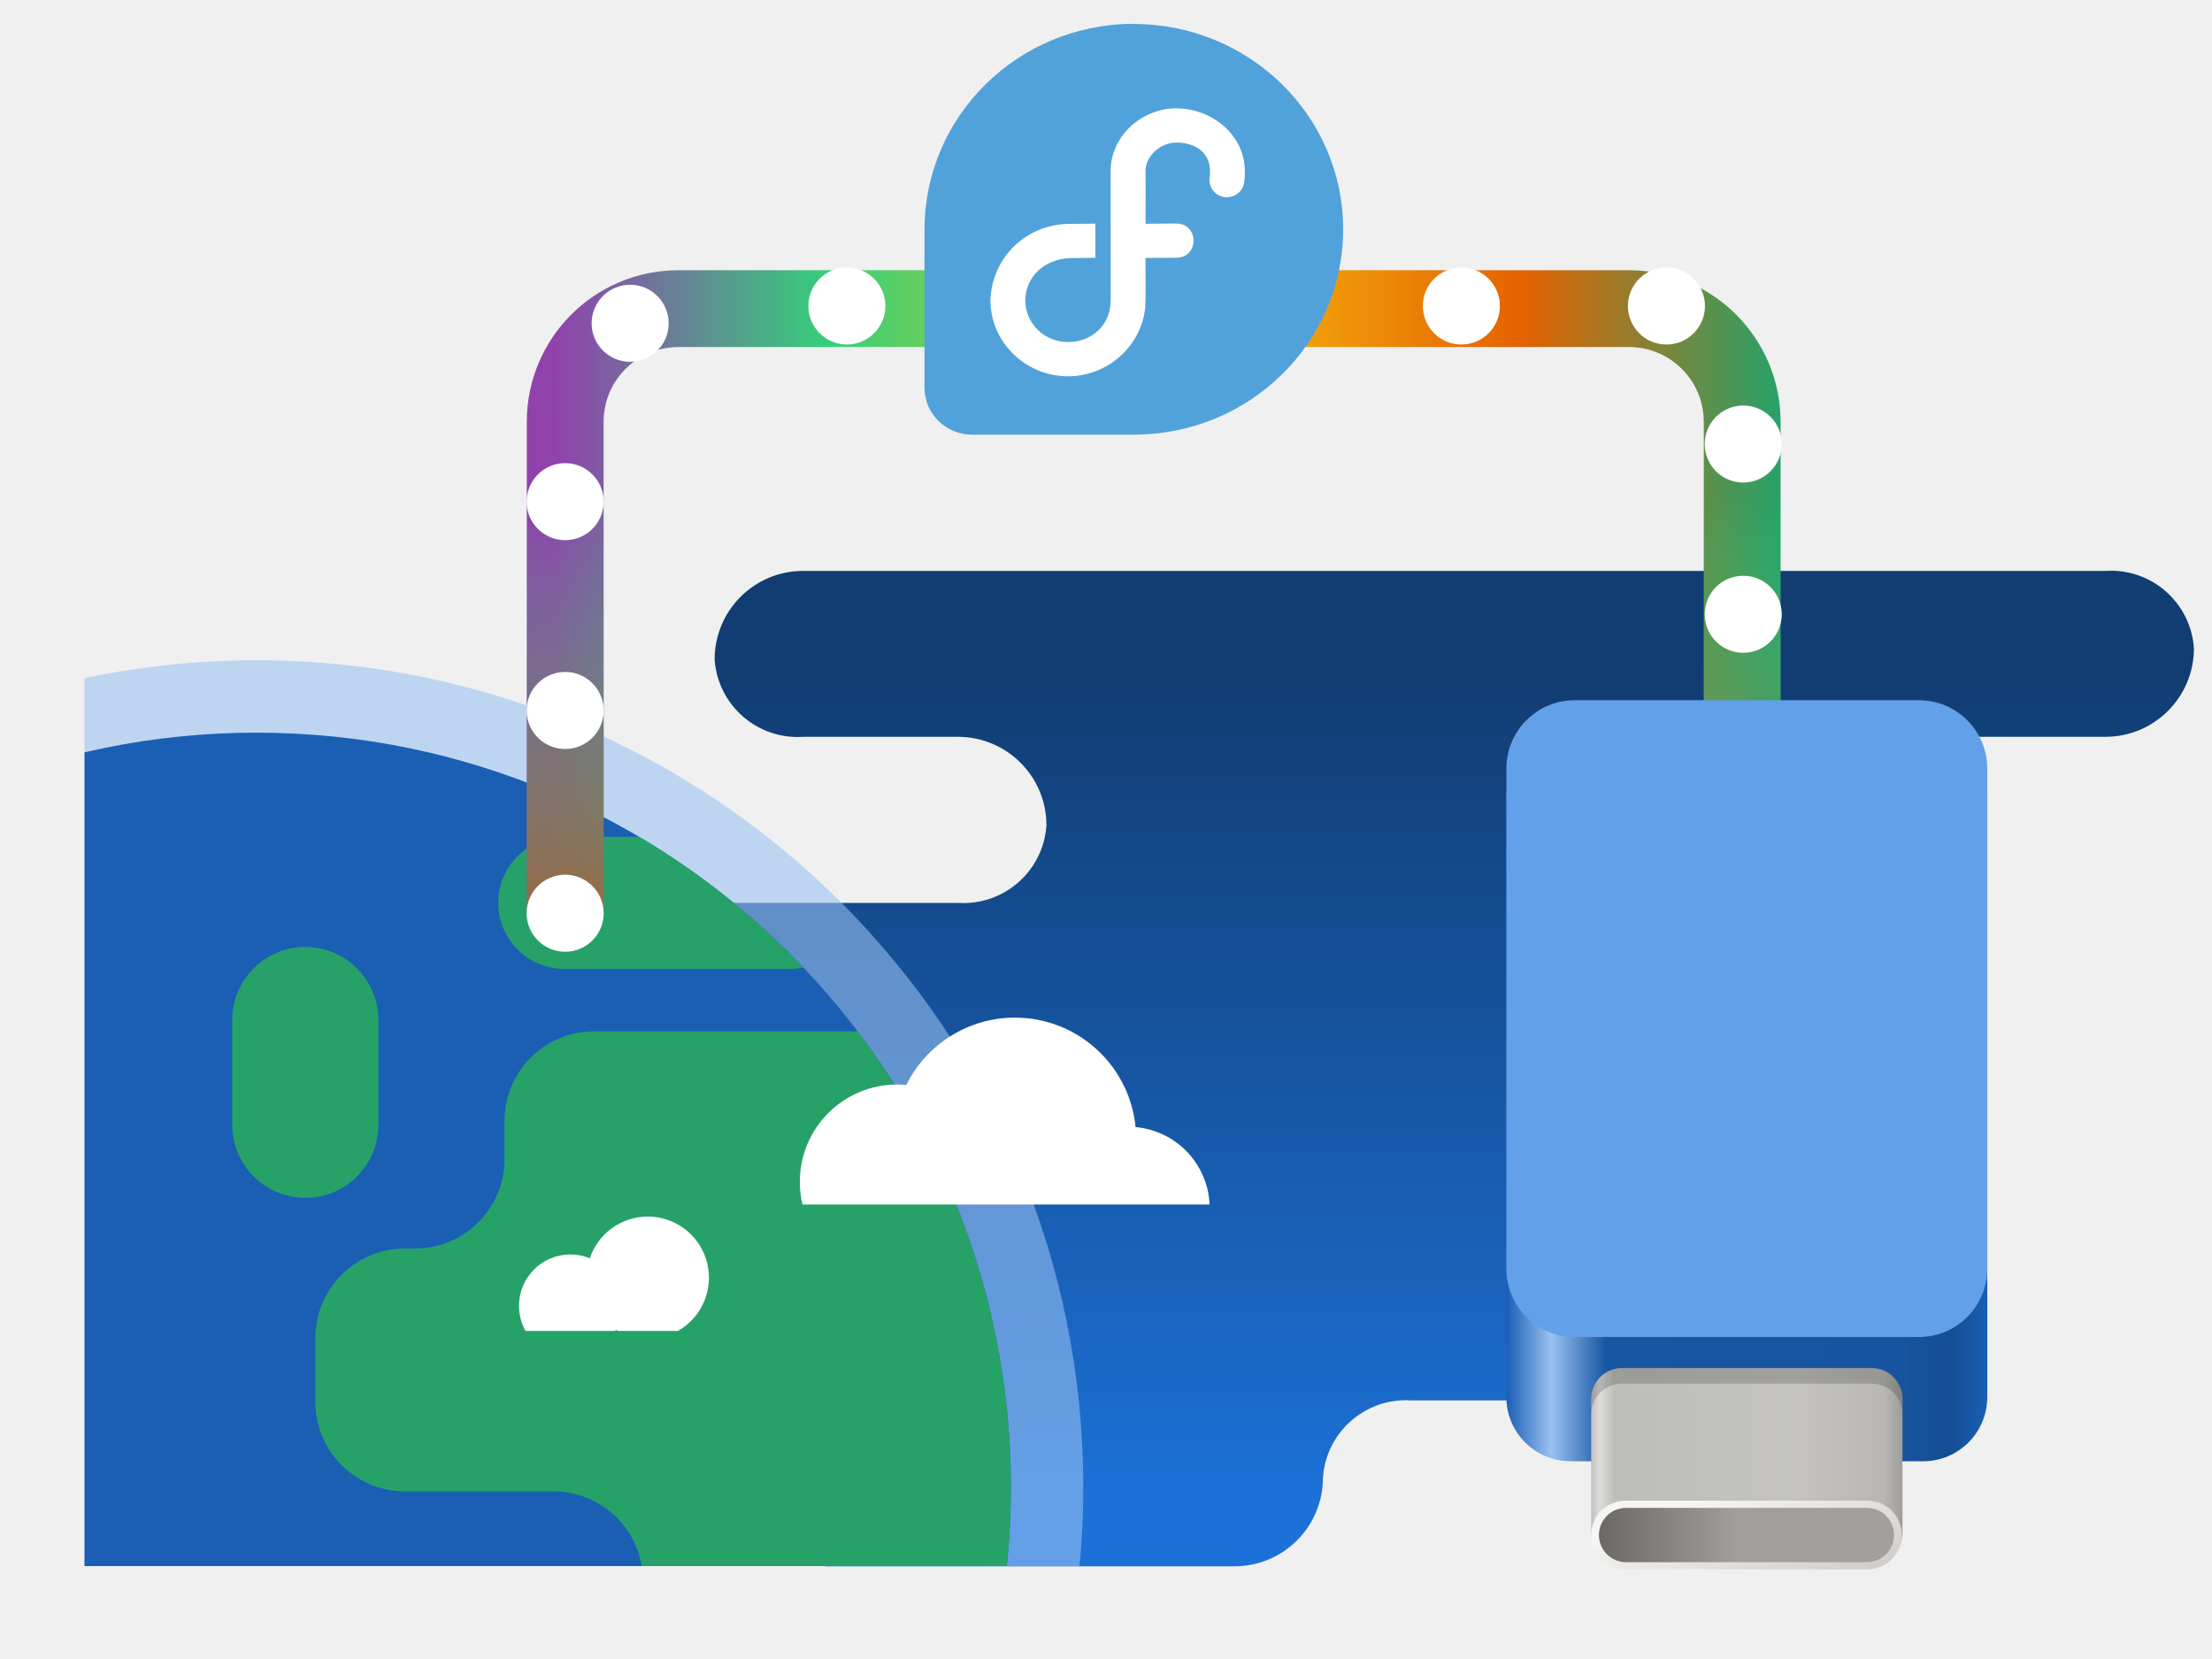
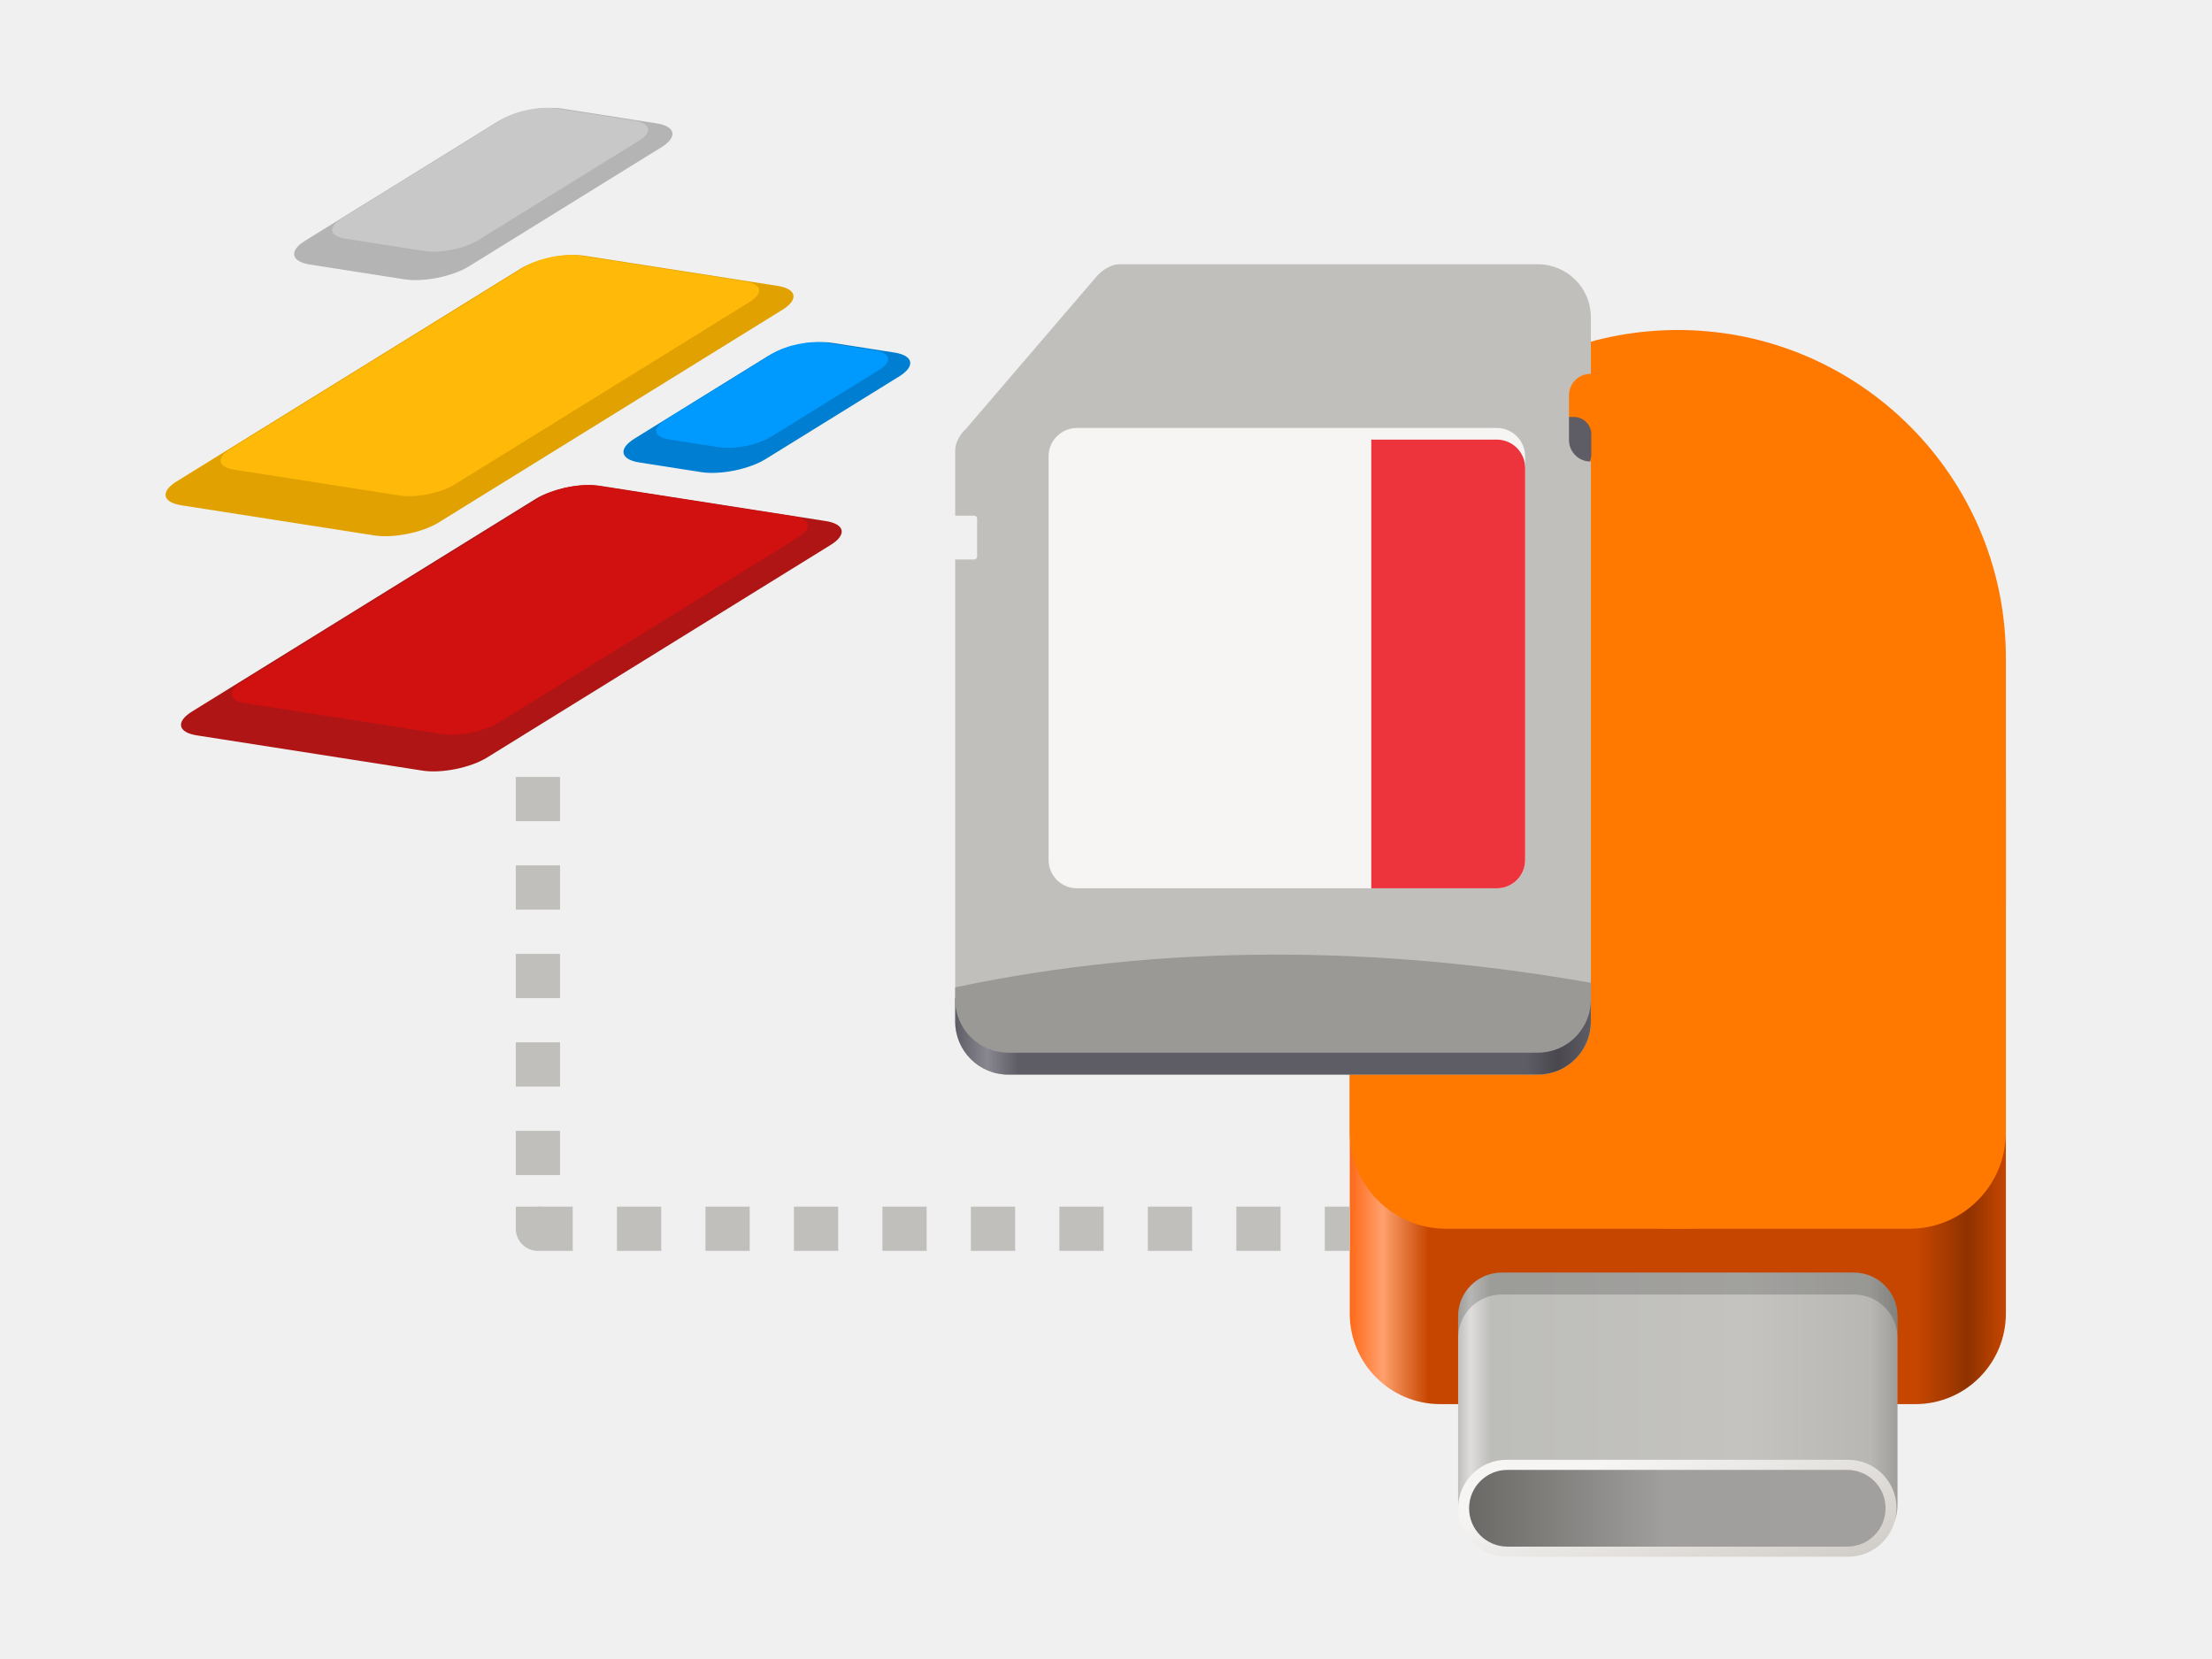
- <svg xmlns="http://www.w3.org/2000/svg" xmlns:xlink="http://www.w3.org/1999/xlink" height="600" width="800">
-   <defs>
-     <linearGradient id="f">
-       <stop style="stop-color:#1a5fb4;stop-opacity:1" offset="0" />
-       <stop style="stop-color:#99c1f1;stop-opacity:1" offset=".093" />
-       <stop style="stop-color:#1756a2;stop-opacity:1" offset=".207" />
-       <stop style="stop-color:#1754a0;stop-opacity:1" offset=".815" />
-       <stop style="stop-color:#154d92;stop-opacity:1" offset=".924" />
-       <stop style="stop-color:#1a5fb4;stop-opacity:1" offset="1" />
+ <svg xmlns="http://www.w3.org/2000/svg" xmlns:xlink="http://www.w3.org/1999/xlink" height="600" width="800" version="1.1" id="svg46" xml:space="preserve">
+   <defs id="defs20">
+     <linearGradient xlink:href="#a" id="f" x1="79.665" y1="149.906" x2="593.983" y2="149.906" gradientUnits="userSpaceOnUse" gradientTransform="matrix(.5686 0 0 .5686 1420.086 -2224.426)" />
+     <linearGradient id="a">
+       <stop offset="0" style="stop-color:#f9f06b;stop-opacity:1" id="stop1" />
+       <stop offset=".378" style="stop-color:#57e389;stop-opacity:1" id="stop2" />
+       <stop offset="1" style="stop-color:#3584e4;stop-opacity:1" id="stop3" />
    </linearGradient>
+     <linearGradient xlink:href="#b" id="i" gradientUnits="userSpaceOnUse" x1="20" y1="238" x2="108" y2="238" />
    <linearGradient id="b">
-       <stop style="stop-color:#986a44;stop-opacity:1" offset="0" />
-       <stop style="stop-color:#33d17a;stop-opacity:0" offset="1" />
+       <stop offset="0" style="stop-color:#deddda;stop-opacity:1" id="stop4" />
+       <stop style="stop-color:#eeeeec;stop-opacity:1" offset=".045" id="stop5" />
+       <stop offset=".091" style="stop-color:#deddda;stop-opacity:1" id="stop6" />
+       <stop style="stop-color:#deddda;stop-opacity:1" offset=".909" id="stop7" />
+       <stop offset=".955" style="stop-color:#eeeeec;stop-opacity:1" id="stop8" />
+       <stop offset="1" style="stop-color:#c0bfbc;stop-opacity:1" id="stop9" />
    </linearGradient>
-     <linearGradient xlink:href="#a" id="k" x1="1480" y1="-2143.216" x2="1719.727" y2="-2143.216" gradientUnits="userSpaceOnUse" gradientTransform="translate(0 -64.796)" />
-     <linearGradient id="a">
-       <stop style="stop-color:#9141ac;stop-opacity:1" offset="0" />
-       <stop style="stop-color:#33d17a;stop-opacity:1" offset=".228" />
-       <stop style="stop-color:#f5c211;stop-opacity:1" offset=".511" />
-       <stop style="stop-color:#e66100;stop-opacity:1" offset=".789" />
-       <stop style="stop-color:#26a269;stop-opacity:1" offset="1" />
+     <linearGradient xlink:href="#b" id="n" gradientUnits="userSpaceOnUse" gradientTransform="translate(2 -22)" x1="50" y1="238" x2="74" y2="238" />
+     <linearGradient xlink:href="#c" id="o" gradientUnits="userSpaceOnUse" x1="65" y1="204" x2="65" y2="200" />
+     <linearGradient id="c">
+       <stop style="stop-color:#9a9996;stop-opacity:1" offset="0" id="stop10" />
+       <stop style="stop-color:#c0bfbc;stop-opacity:1" offset="1" id="stop11" />
    </linearGradient>
-     <linearGradient xlink:href="#b" id="l" gradientUnits="userSpaceOnUse" gradientTransform="translate(0 -64.796)" x1="1485.487" y1="-2061.475" x2="1485.487" y2="-2142.47" />
-     <linearGradient gradientTransform="matrix(1.51652 0 0 1.51652 1644.085 -2438.92)" y2="281" x2="66.088" y1="281" x1="26" gradientUnits="userSpaceOnUse" id="n" xlink:href="#c" />
-     <linearGradient id="c">
-       <stop offset="0" style="stop-color:#c0bfbc;stop-opacity:1" />
-       <stop style="stop-color:#dedddc;stop-opacity:1" offset=".028" />
-       <stop style="stop-color:#bdbdb9;stop-opacity:1" offset=".075" />
-       <stop offset=".655" style="stop-color:#c4c3c0;stop-opacity:1" />
-       <stop style="stop-color:#b8b7b3;stop-opacity:1" offset=".939" />
-       <stop offset="1" style="stop-color:#9f9d99;stop-opacity:1" />
+     <linearGradient xlink:href="#b" id="j" gradientUnits="userSpaceOnUse" gradientTransform="translate(2 -22)" x1="50" y1="238" x2="74" y2="238" />
+     <linearGradient xlink:href="#c" id="k" gradientUnits="userSpaceOnUse" x1="65" y1="204" x2="65" y2="200" />
+     <linearGradient xlink:href="#b" id="l" gradientUnits="userSpaceOnUse" gradientTransform="translate(2 -22)" x1="50" y1="238" x2="74" y2="238" />
+     <linearGradient xlink:href="#c" id="m" gradientUnits="userSpaceOnUse" x1="65" y1="204" x2="65" y2="200" />
+     <linearGradient id="d">
+       <stop offset="0" stop-color="#eae9e7" id="stop12" />
+       <stop offset=".208" stop-color="#cac8c4" stop-opacity=".953" id="stop13" />
+       <stop offset=".745" stop-color="#ebeae9" stop-opacity=".972" id="stop14" />
+       <stop offset="1" stop-color="#d5d3cf" stop-opacity=".925" id="stop15" />
    </linearGradient>
-     <linearGradient y2="304.634" x2="46.643" y1="287.079" x1="40.279" gradientTransform="matrix(1.51652 0 0 1.51652 1644.085 -2444.986)" gradientUnits="userSpaceOnUse" id="o" xlink:href="#d" />
-     <linearGradient id="d">
-       <stop style="stop-color:#f6f5f4;stop-opacity:1" offset="0" />
-       <stop style="stop-color:#cbc6c0;stop-opacity:1" offset="1" />
+     <linearGradient id="e">
+       <stop style="stop-color:#1a5fb4;stop-opacity:1" offset="0" id="stop16" />
+       <stop offset=".739" style="stop-color:#9a9996;stop-opacity:1" id="stop17" />
+       <stop style="stop-color:#deddda;stop-opacity:1" offset=".896" id="stop18" />
+       <stop style="stop-color:#9a9996;stop-opacity:1" offset="1" id="stop19" />
    </linearGradient>
-     <linearGradient y2="291.5" x2="65" y1="291.5" x1="27" gradientTransform="matrix(1.51652 0 0 1.51652 1644.085 -2444.986)" gradientUnits="userSpaceOnUse" id="p" xlink:href="#e" />
-     <linearGradient id="e">
-       <stop offset="0" style="stop-color:#6a6966;stop-opacity:1" />
-       <stop style="stop-color:#a09f9d;stop-opacity:1" offset=".471" />
-       <stop offset="1" style="stop-color:#a2a09e;stop-opacity:1" />
+     <radialGradient r="60" fy="229.123" fx="-81.054" cy="229.123" cx="-81.054" gradientUnits="userSpaceOnUse" id="h" xlink:href="#e" />
+     <filter id="g" color-interpolation-filters="sRGB" x="0" y="0" width="1" height="1.005">
+       <feFlood flood-opacity=".2" flood-color="#000" result="flood" id="feFlood19" />
+       <feComposite in="flood" in2="SourceGraphic" operator="in" result="composite1" id="feComposite19" />
+       <feGaussianBlur in="composite1" result="blur" id="feGaussianBlur19" />
+       <feOffset dy="3" result="offset" id="feOffset19" />
+       <feComposite in="SourceGraphic" in2="offset" result="composite2" id="feComposite20" />
+     </filter>
+     <linearGradient id="e-2" gradientUnits="userSpaceOnUse" x1="11.959" x2="69.959" y1="70.5" y2="70.5" gradientTransform="matrix(3.964017,0,0,3.964017,168.18,101.0661)">
+       <stop offset="0" stop-color="#5e5c64" id="stop18-9" />
+       <stop offset="0.05" stop-color="#898790" id="stop19-1" />
+       <stop offset="0.099" stop-color="#5e5c64" id="stop20" />
+       <stop offset="0.899" stop-color="#5e5c64" id="stop21" />
+       <stop offset="0.947" stop-color="#4a484e" id="stop22" />
+       <stop offset="1" stop-color="#5e5c64" id="stop23" />
    </linearGradient>
-     <linearGradient xlink:href="#f" id="m" x1="1666.955" y1="-2041.591" x2="1760.87" y2="-2041.591" gradientUnits="userSpaceOnUse" />
-     <linearGradient xlink:href="#g" id="h" x1="460" y1="550" x2="460" y2="250" gradientUnits="userSpaceOnUse" gradientTransform="matrix(.53997 0 0 .53997 1371.258 -2306.458)" />
-     <linearGradient id="g">
-       <stop style="stop-color:#1c71d8;stop-opacity:1" offset="0" />
-       <stop style="stop-color:#113d73;stop-opacity:1" offset="1" />
+     <linearGradient id="d-2" gradientUnits="userSpaceOnUse" x1="68.939" x2="106.939" y1="115.563" y2="115.563" gradientTransform="matrix(3.964017,0,0,3.964017,168.18,101.0661)">
+       <stop offset="0" stop-color="#6a6966" id="stop15-7" />
+       <stop offset="0.471" stop-color="#a09f9d" id="stop16-0" />
+       <stop offset="1" stop-color="#a2a09e" id="stop17-9" />
    </linearGradient>
-     <clipPath clipPathUnits="userSpaceOnUse" id="i">
-       <rect style="fill:#9141ac;fill-opacity:1;stroke:none;stroke-width:30;stroke-linecap:round;stroke-linejoin:round;stroke-miterlimit:4;stroke-dasharray:none;stroke-opacity:.482;stop-color:#000" width="443.742" height="423.922" x="2.836" y="361.125" rx="0" ry="0" />
+     <linearGradient id="c-3" gradientUnits="userSpaceOnUse" x1="82.218" x2="88.582" y1="111.141" y2="128.697" gradientTransform="matrix(3.964017,0,0,3.964017,168.18,101.0661)">
+       <stop offset="0" stop-color="#f6f5f4" id="stop13-6" />
+       <stop offset="1" stop-color="#cbc6c0" id="stop14-0" />
+     </linearGradient>
+     <linearGradient id="b-6" gradientUnits="userSpaceOnUse" x1="67.939" x2="108.028" y1="109.063" y2="109.063" gradientTransform="matrix(3.964017,0,0,3.964017,168.18,101.0661)">
+       <stop offset="0" stop-color="#c0bfbc" id="stop7-2" />
+       <stop offset="0.028" stop-color="#dedddc" id="stop8-6" />
+       <stop offset="0.075" stop-color="#bdbdb9" id="stop9-1" />
+       <stop offset="0.655" stop-color="#c4c3c0" id="stop10-8" />
+       <stop offset="0.939" stop-color="#b8b7b3" id="stop11-7" />
+       <stop offset="1" stop-color="#9f9d99" id="stop12-9" />
+     </linearGradient>
+     <linearGradient id="a-2" gradientTransform="matrix(3.489778,0,0,3.964017,838.0082,-1634.926)" gradientUnits="userSpaceOnUse" x1="-126" x2="-58" y1="497" y2="497">
+       <stop offset="0" stop-color="#ff6918" id="stop1-0" />
+       <stop offset="0.05" stop-color="#ffa06d" id="stop2-2" />
+       <stop offset="0.12" stop-color="#c64600" id="stop3-3" />
+       <stop offset="0.865" stop-color="#c64600" id="stop4-7" />
+       <stop offset="0.942" stop-color="#8f3200" id="stop5-5" />
+       <stop offset="1" stop-color="#c64600" id="stop6-9" />
+     </linearGradient>
+     <clipPath id="i-2">
+       <rect height="152" width="192" id="rect9" x="0" y="0" />
    </clipPath>
-     <clipPath clipPathUnits="userSpaceOnUse" id="j">
-       <circle style="display:inline;fill:#9141ac;fill-opacity:1;stroke:none;stroke-width:30;stroke-linecap:round;stroke-linejoin:round;stroke-miterlimit:4;stroke-dasharray:none;stroke-opacity:.482;stop-color:#000" cx="60.445" cy="758.586" r="252.859" />
+     <mask id="h-2">
+       <g filter="url(#c)" id="g8" style="filter:url(#c-8)">
+         <rect fill-opacity="0.5" height="128" width="128" id="rect8" x="0" y="0" />
+       </g>
+     </mask>
+     <filter id="c-8" height="1" width="1" x="0" y="0">
+       <feColorMatrix in="SourceGraphic" type="matrix" values="0 0 0 0 1 0 0 0 0 1 0 0 0 0 1 0 0 0 1 0" id="feColorMatrix4" />
+     </filter>
+     <clipPath id="g-9">
+       <rect height="152" width="192" id="rect7" x="0" y="0" />
    </clipPath>
+     <mask id="f-7">
+       <g filter="url(#c)" id="g6" style="filter:url(#c-8)">
+         <rect fill-opacity="0.5" height="128" width="128" id="rect6" x="0" y="0" />
+       </g>
+     </mask>
+     <filter id="filter1" height="1" width="1" x="0" y="0">
+       <feColorMatrix in="SourceGraphic" type="matrix" values="0 0 0 0 1 0 0 0 0 1 0 0 0 0 1 0 0 0 1 0" id="feColorMatrix1" />
+     </filter>
+     <clipPath id="e-3">
+       <rect height="152" width="192" id="rect5" x="0" y="0" />
+     </clipPath>
+     <mask id="d-6">
+       <g filter="url(#c)" id="g4" style="filter:url(#c-8)">
+         <rect fill-opacity="0.5" height="128" width="128" id="rect4" x="0" y="0" />
+       </g>
+     </mask>
+     <filter id="filter2" height="1" width="1" x="0" y="0">
+       <feColorMatrix in="SourceGraphic" type="matrix" values="0 0 0 0 1 0 0 0 0 1 0 0 0 0 1 0 0 0 1 0" id="feColorMatrix2" />
+     </filter>
+     <linearGradient id="b-1" gradientTransform="rotate(-90,520.5,288.5)" gradientUnits="userSpaceOnUse" x1="1" x2="1" y1="215" y2="171">
+       <stop offset="0" stop-color="#2166bb" id="stop3-2" />
+       <stop offset="1" stop-color="#89eda9" id="stop4-9" />
+     </linearGradient>
+     <linearGradient id="a-3" gradientUnits="userSpaceOnUse" x1="98" x2="108" y1="112" y2="112" gradientTransform="translate(389,688)">
+       <stop offset="0" stop-color="#16529c" id="stop1-1" />
+       <stop offset="1" stop-color="#236ac0" id="stop2-9" />
+     </linearGradient>
  </defs>
-   <g transform="matrix(1.85197 0 0 1.85197 -2541.073 4267.785)">
-     <path style="fill:url(#h);fill-opacity:1;stroke-width:4.499;-inkscape-stroke:none;stop-color:#000" d="M1511.65-2175.688a16.235 16.235 0 0 0 17.278 15.12h30.238a17.279 17.279 0 0 1 17.28 17.278 16.25 16.25 0 0 1-17.28 15.153h-77.377a17.279 17.279 0 0 0-17.279 17.279 16.235 16.235 0 0 0 17.279 15.12h1.782a17.279 17.279 0 0 1 17.28 17.279 16.219 16.219 0 0 0 17.278 15.084h8.64a17.279 17.279 0 0 1 17.278 17.28 13.138 13.138 0 0 1-10.799 15.118v32.398h79.915a17.279 17.279 0 0 0 17.28-17.279 16.235 16.235 0 0 1 17.278-15.119h84.235a17.279 17.279 0 0 0 17.279-17.279 16.235 16.235 0 0 0-17.28-15.119h-8.639a17.279 17.279 0 0 1-17.279-17.279 16.219 16.219 0 0 1 17.28-15.084h16.738a17.279 17.279 0 0 0 17.28-17.279 16.235 16.235 0 0 0-17.28-15.12h-54.536a17.279 17.279 0 0 1-17.28-17.279 16.25 16.25 0 0 1 17.28-15.153h97.734a17.279 17.279 0 0 0 17.279-17.279 16.235 16.235 0 0 0-17.28-15.119h-254.324a17.279 17.279 0 0 0-17.278 17.28z" />
-     <g clip-path="url(#i)" transform="matrix(.58269 0 0 .58269 1386.942 -2456.06)" style="display:inline">
-       <circle style="fill:#99c1f1;fill-opacity:.581;stroke:none;stroke-width:30;stroke-linecap:round;stroke-linejoin:round;stroke-miterlimit:4;stroke-dasharray:none;stroke-opacity:.482;stop-color:#000" cx="60.445" cy="758.586" r="277.127" />
-       <g clip-path="url(#j)">
-         <circle style="fill:#1a5fb4;fill-opacity:1;stroke:none;stroke-width:30;stroke-linecap:round;stroke-linejoin:round;stroke-miterlimit:4;stroke-dasharray:none;stroke-opacity:.482;stop-color:#000" cx="60.445" cy="758.586" r="252.859" />
-         <path style="fill:#26a269;fill-opacity:1;stroke:none;stroke-width:30;stroke-linecap:round;stroke-linejoin:round;stroke-miterlimit:4;stroke-dasharray:none;stroke-opacity:.482;stop-color:#000" d="M143.604 635.834v12.787a30 30 135 0 1-30 30h-3.381a30 30 135 0 0-30 30v21.38a30 30 45 0 0 30 30h49.771a30 30 45 0 1 30 30 22.292 22.292 17.9 0 0 30 9.69h74.567a30 30 135 0 0 30-30V635.834a30 30 45 0 0-30-30H173.604a30 30 135 0 0-30 30z" />
-         <rect style="fill:#26a269;fill-opacity:1;stroke:none;stroke-width:30;stroke-linecap:round;stroke-linejoin:round;stroke-miterlimit:4;stroke-dasharray:none;stroke-opacity:.482;stop-color:#000" width="48.962" height="84.074" x="52.351" y="577.554" rx="24.481" ry="24.481" />
-         <rect style="fill:#26a269;fill-opacity:1;stroke:none;stroke-width:30;stroke-linecap:round;stroke-linejoin:round;stroke-miterlimit:4;stroke-dasharray:none;stroke-opacity:.482;stop-color:#000" width="119.844" height="44.28" x="141.501" y="540.627" rx="22.14" ry="22.14" />
+   <rect style="fill:#af1515;fill-opacity:1;stroke-width:5.947;stroke-linecap:round;paint-order:stroke fill markers;stop-color:#000000" id="rect844-8-5-5-4" width="107.977" height="171.528" x="392.212" y="215.19" transform="matrix(0.9880243,0.1542985,-0.8503697,0.5261856,0,0)" rx="12.697" />
+   <rect style="fill:#d11010;fill-opacity:1;stroke-width:5.185;stroke-linecap:round;paint-order:stroke fill markers;stop-color:#000000" id="rect844-8-5-5-4-3" width="94.142" height="149.549" x="392.932" y="215.387" transform="matrix(0.9880243,0.1542985,-0.8503697,0.5261856,0,0)" rx="11.07" />
+   <rect style="fill:#e1a100;fill-opacity:1;stroke-width:5.947;stroke-linecap:round;paint-order:stroke fill markers;stop-color:#000000" id="rect844-3-58-04-3-2" width="95.98" height="171.528" x="279.034" y="90.247" transform="matrix(0.9880243,0.1542985,-0.8503697,0.5261856,0,0)" rx="12.697" />
+   <rect style="fill:#ffb908;fill-opacity:1;stroke-width:5.101;stroke-linecap:round;paint-order:stroke fill markers;stop-color:#000000" id="rect844-3-58-04-3-2-7" width="82.316" height="147.109" x="279.423" y="90.586" transform="matrix(0.9880243,0.1542985,-0.8503697,0.5261856,0,0)" rx="10.89" />
+   <rect style="fill:#007ed1;fill-opacity:1;stroke-width:5.947;stroke-linecap:round;paint-order:stroke fill markers;stop-color:#000000" id="rect844-3-5-43-8-8-2" width="47.99" height="82.19" x="392.632" y="116.824" transform="matrix(0.9880243,0.1542985,-0.8503697,0.5261856,0,0)" rx="12.697" />
+   <rect style="fill:#0099fe;fill-opacity:1;stroke-width:4.811;stroke-linecap:round;paint-order:stroke fill markers;stop-color:#000000" id="rect844-3-5-43-8-8-2-6" width="38.816" height="66.479" x="392.875" y="117.361" transform="matrix(0.9880243,0.1542985,-0.8503697,0.5261856,0,0)" rx="10.27" />
+   <rect style="fill:#b4b4b4;fill-opacity:1;stroke-width:5.947;stroke-linecap:round;paint-order:stroke fill markers;stop-color:#000000" id="rect844-3-6-71-7-8-7" width="59.987" height="107.205" x="202.882" y="11.425" transform="matrix(0.9880243,0.1542985,-0.8503697,0.5261856,0,0)" rx="12.697" />
+   <rect style="fill:#c8c8c8;fill-opacity:1;stroke-width:4.966;stroke-linecap:round;paint-order:stroke fill markers;stop-color:#000000" id="rect844-3-6-71-7-8-7-5" width="50.09" height="89.517" x="203.123" y="11.879" transform="matrix(0.9880243,0.1542985,-0.8503697,0.5261856,0,0)" rx="10.602" />
+   <g id="g51" transform="translate(89.86226,-13.67624)">
+     <path d="m 431.059,260.881 h 171.784 c 18.086,0 32.75,14.664 32.75,32.75 v 195.119 c 0,18.086 -14.664,32.75 -32.75,32.75 H 431.059 c -18.101,0 -32.765,-14.664 -32.765,-32.75 V 293.631 c 0,-18.086 14.664,-32.75 32.765,-32.75 z m 0,0" fill="url(#a)" id="path23" style="fill:url(#a-2);stroke-width:3.964" />
+     <path d="m 453.264,473.931 h 127.375 c 8.702,0 15.763,7.061 15.763,15.763 v 68.395 c 0,8.702 -7.061,15.763 -15.763,15.763 H 453.264 c -8.718,0 -15.779,-7.061 -15.779,-15.763 v -68.395 c 0,-8.702 7.061,-15.763 15.779,-15.763 z m 0,0" fill="url(#b)" id="path24" style="fill:url(#b-6);stroke-width:3.964" />
+     <path d="m 455.014,541.629 h 123.519 c 9.678,0 17.513,7.851 17.513,17.528 0,9.678 -7.835,17.528 -17.513,17.528 H 455.014 c -9.678,0 -17.528,-7.851 -17.528,-17.528 0,-9.678 7.851,-17.528 17.528,-17.528 z m 0,0" fill="url(#c)" id="path25" style="fill:url(#c-3);stroke-width:3.964" />
+     <path d="m 455.324,545.284 h 122.885 c 7.665,0 13.874,6.209 13.874,13.874 0,7.665 -6.209,13.874 -13.874,13.874 H 455.324 c -7.649,0 -13.874,-6.209 -13.874,-13.874 0,-7.665 6.225,-13.874 13.874,-13.874 z m 0,0" fill="url(#d)" id="path26" style="fill:url(#d-2);stroke-width:3.964" />
+     <path d="m 453.249,473.931 c -8.733,0 -15.763,7.03 -15.763,15.763 v 7.928 c 0,-8.733 7.03,-15.763 15.763,-15.763 h 127.391 c 8.733,0 15.763,7.03 15.763,15.763 v -7.928 c 0,-8.733 -7.03,-15.763 -15.763,-15.763 z m 0,0" fill-opacity="0.176" id="path27" style="stroke-width:3.964" />
+     <path d="m 433.196,269.506 h 167.511 c 19.263,0 34.886,15.624 34.886,34.902 v 118.766 c 0,19.278 -15.624,34.902 -34.886,34.902 H 433.196 c -19.278,0 -34.902,-15.624 -34.902,-34.902 V 304.408 c 0,-19.278 15.624,-34.902 34.902,-34.902 z m 0,0" fill="#ff7800" id="path28" style="stroke-width:3.964" />
+     <g id="g50">
+       <path d="m 516.952,133.026 c 65.53,0 118.642,53.127 118.642,118.657 v 87.735 c 0,65.53 -53.112,118.657 -118.642,118.657 -65.53,0 -118.657,-53.127 -118.657,-118.657 v -87.735 c 0,-65.53 53.127,-118.657 118.657,-118.657 z m 0,0" fill="#ff7800" id="path29" style="stroke-width:3.964" />
+       <g id="g49" transform="translate(40)">
+         <path d="m 436.092,164.49 h 3.283 c 3.469,0 6.287,2.818 6.287,6.287 v 7.247 c 0,3.469 -2.818,6.287 -6.287,6.287 h -3.283 c -3.469,0 -6.287,-2.818 -6.287,-6.287 v -7.247 c 0,-3.469 2.818,-6.287 6.287,-6.287 z m 0,0" fill="#5e5c64" id="path30" style="stroke-width:3.964" />
+         <path d="m 275.054,109.242 c -2.911,0 -5.853,1.874 -7.928,3.964 l -47.568,55.496 c -1.982,1.781 -3.964,4.785 -3.964,7.882 v 23.583 h 6.844 c 0.604,0 1.084,0.48 1.084,1.068 v 13.719 c 0,0.588 -0.48,1.068 -1.084,1.068 h -6.844 v 167.062 c 0,10.669 8.578,19.247 19.232,19.247 h 191.434 c 10.653,0 19.247,-8.578 19.247,-19.247 V 180.594 h -0.14 c -4.32,0 -7.788,-3.484 -7.788,-7.804 v -16.119 c 0,-4.32 3.469,-7.789 7.789,-7.789 h 0.139 v -20.409 c 0,-10.653 -8.594,-19.232 -19.247,-19.232 z m 0,0" fill="#c0bfbc" id="path31" style="stroke-width:3.964" />
+         <path d="m 259.662,168.454 h 151.779 c 5.683,0 10.282,4.599 10.282,10.266 v 145.956 c 0,5.667 -4.599,10.266 -10.282,10.266 H 259.662 c -5.683,0 -10.282,-4.599 -10.282,-10.266 V 178.721 c 0,-5.667 4.599,-10.266 10.282,-10.266 z m 0,0" fill="#f6f5f4" id="path32" style="stroke-width:3.964" />
+         <path d="m 334.344,362.691 c -41.405,0 -82.176,4.134 -118.75,12.031 v 8.362 c 0,10.669 8.578,19.247 19.232,19.247 h 191.434 c 10.653,0 19.247,-8.578 19.247,-19.247 v -10.003 c -34.592,-6.844 -72.545,-10.39 -110.992,-10.39 z m 0,0" fill="url(#e)" id="path33" style="fill:url(#e-2);stroke-width:3.964" />
+         <path d="m 366.087,172.666 h 45.354 c 5.698,0 10.282,4.568 10.282,10.266 v 141.745 c 0,5.683 -4.583,10.266 -10.282,10.266 h -45.354 z m 0,0" fill="#ed333b" id="path34" style="stroke-width:3.964" />
+         <path d="m 215.593,370.759 v 4.398 c 0,10.669 8.578,19.247 19.232,19.247 h 191.434 c 10.653,0 19.247,-8.578 19.247,-19.247 v -6.039 c -76.927,-13.533 -154.783,-14.199 -229.913,1.641 z m 0,0" fill="#9a9996" id="path35" style="stroke-width:3.964" />
      </g>
-       <path style="fill:#fff;fill-opacity:1;stroke:none;stroke-width:30;stroke-linecap:round;stroke-linejoin:round;stroke-miterlimit:4;stroke-dasharray:none;stroke-opacity:.482;stop-color:#000" d="M314.623 601.228a40.625 40.625 0 0 0-36.363 22.576 32.599 32.599 0 0 0-3.09-.148 32.599 32.599 0 0 0-32.6 32.6 32.599 32.599 0 0 0 .9 7.61h136.434a27.262 27.262 0 0 0-24.814-25.949 40.625 40.625 0 0 0-40.434-36.69 40.625 40.625 0 0 0-.033 0zM191.617 667.906a20.492 20.492 0 0 0-19.428 13.979 17.222 17.222 0 0 0-6.513-1.281 17.222 17.222 0 0 0-17.223 17.222 17.222 17.222 0 0 0 2.192 8.408h30.058a17.222 17.222 0 0 0 .201-.367 20.492 20.492 0 0 0 .623.367h20.176a20.492 20.492 0 0 0 10.406-17.836 20.492 20.492 0 0 0-20.492-20.492z" />
-     </g>
-     <path style="fill:none;fill-opacity:1;stroke:url(#k);stroke-width:15;stroke-linecap:butt;stroke-linejoin:miter;stroke-miterlimit:4;stroke-dasharray:none;stroke-opacity:1" d="M1482.469-2126.271v-95.807a22.105 22.105 135 0 1 22.105-22.106h185.637a22.105 22.105 45 0 1 22.105 22.106v90.407" />
-     <path style="fill:none;fill-opacity:1;stroke:url(#l);stroke-width:15;stroke-linecap:butt;stroke-linejoin:miter;stroke-miterlimit:4;stroke-dasharray:none;stroke-opacity:1" d="M1482.469-2126.271v-93.497a22.105 22.105 135 0 1 22.105-22.106h185.637a22.105 22.105 45 0 1 22.105 22.105v88.098" />
-     <g transform="translate(-.689 -1.768)">
-       <rect ry="12.532" rx="12.532" y="-2159.88" x="1666.955" height="142.553" width="93.915" style="display:inline;fill:url(#m);fill-opacity:1;stroke-width:5.629;enable-background:new;stop-color:#000" />
-       <rect style="display:inline;vector-effect:none;fill:url(#n);fill-opacity:1;stroke:none;stroke-width:9.099;stroke-linecap:butt;stroke-linejoin:miter;stroke-miterlimit:4;stroke-dasharray:none;stroke-dashoffset:0;stroke-opacity:1;marker:none;marker-start:none;marker-mid:none;marker-end:none;paint-order:normal;enable-background:new" width="60.795" height="38.228" x="1683.515" y="-2035.525" rx="6.032" ry="6.032" />
-       <rect style="display:inline;vector-effect:none;fill:url(#o);fill-opacity:1;stroke:none;stroke-width:9.099;stroke-linecap:butt;stroke-linejoin:miter;stroke-miterlimit:4;stroke-dasharray:none;stroke-dashoffset:0;stroke-opacity:1;marker:none;marker-start:none;marker-mid:none;marker-end:none;paint-order:normal;enable-background:new" width="60.661" height="13.409" x="1683.515" y="-2009.624" rx="6.705" ry="6.705" />
-       <rect ry="5.308" rx="5.308" y="-2008.227" x="1685.032" height="10.616" width="57.628" style="display:inline;vector-effect:none;fill:url(#p);fill-opacity:1;stroke:none;stroke-width:9.099;stroke-linecap:butt;stroke-linejoin:miter;stroke-miterlimit:4;stroke-dasharray:none;stroke-dashoffset:0;stroke-opacity:1;marker:none;marker-start:none;marker-mid:none;marker-end:none;paint-order:normal;enable-background:new" />
-       <path style="display:inline;vector-effect:none;fill:#000;fill-opacity:.177;stroke:none;stroke-width:9.099;stroke-linecap:butt;stroke-linejoin:miter;stroke-miterlimit:4;stroke-dasharray:none;stroke-dashoffset:0;stroke-opacity:1;marker:none;marker-start:none;marker-mid:none;marker-end:none;paint-order:normal;enable-background:new" d="M1689.545-2035.525a6.016 6.016 0 0 0-6.03 6.03v3.034a6.016 6.016 0 0 1 6.03-6.03h48.734a6.016 6.016 0 0 1 6.03 6.03v-3.033a6.016 6.016 0 0 0-6.03-6.03z" />
-       <rect style="display:inline;fill:#62a0ea;fill-opacity:1;stroke-width:5.258;enable-background:new;stop-color:#000" width="93.915" height="124.355" x="1666.955" y="-2165.946" rx="13.352" ry="13.352" />
-     </g>
-     <circle style="fill:#fff;fill-opacity:1;stroke:none;stroke-width:15;stroke-linejoin:round;stroke-miterlimit:4;stroke-dasharray:none;stop-color:#000" cx="1482.458" cy="-2126.115" r="7.523" />
-     <circle style="fill:#fff;fill-opacity:1;stroke:none;stroke-width:15;stroke-linejoin:round;stroke-miterlimit:4;stroke-dasharray:none;stop-color:#000" cx="1482.458" cy="-2206.49" r="7.523" />
-     <circle style="fill:#fff;fill-opacity:1;stroke:none;stroke-width:15;stroke-linejoin:round;stroke-miterlimit:4;stroke-dasharray:none;stop-color:#000" cx="1495.152" cy="-2241.324" r="7.523" />
-     <circle style="fill:#fff;fill-opacity:1;stroke:none;stroke-width:15;stroke-linejoin:round;stroke-miterlimit:4;stroke-dasharray:none;stop-color:#000" cx="1537.477" cy="-2244.701" r="7.523" />
-     <circle style="fill:#fff;fill-opacity:1;stroke:none;stroke-width:15;stroke-linejoin:round;stroke-miterlimit:4;stroke-dasharray:none;stop-color:#000" cx="1577.523" cy="-2244.701" r="7.523" />
-     <circle style="fill:#fff;fill-opacity:1;stroke:none;stroke-width:15;stroke-linejoin:round;stroke-miterlimit:4;stroke-dasharray:none;stop-color:#000" cx="1617.523" cy="-2244.701" r="7.523" />
-     <circle style="fill:#fff;fill-opacity:1;stroke:none;stroke-width:15;stroke-linejoin:round;stroke-miterlimit:4;stroke-dasharray:none;stop-color:#000" cx="1657.477" cy="-2244.701" r="7.523" />
-     <circle style="fill:#fff;fill-opacity:1;stroke:none;stroke-width:15;stroke-linejoin:round;stroke-miterlimit:4;stroke-dasharray:none;stop-color:#000" cx="1697.523" cy="-2244.701" r="7.523" />
-     <circle style="fill:#fff;fill-opacity:1;stroke:none;stroke-width:15;stroke-linejoin:round;stroke-miterlimit:4;stroke-dasharray:none;stop-color:#000" cx="1712.523" cy="-2217.744" r="7.523" />
-     <circle style="fill:#fff;fill-opacity:1;stroke:none;stroke-width:15;stroke-linejoin:round;stroke-miterlimit:4;stroke-dasharray:none;stop-color:#000" cx="1712.523" cy="-2184.5" r="7.523" />
-     <circle style="fill:#fff;fill-opacity:1;stroke:none;stroke-width:15;stroke-linejoin:round;stroke-miterlimit:4;stroke-dasharray:none;stop-color:#000" cx="1482.458" cy="-2165.714" r="7.523" />
-     <g transform="matrix(.7396 0 0 .7396 404.191 -569.29)">
-       <circle style="fill:#fff;fill-opacity:1;stroke-width:2;-inkscape-stroke:none;stop-color:#000" cx="1607.074" cy="-2285.013" r="49.297" />
-       <path d="M1608.089-2339.798c-30.525 0-55.239 24.26-55.293 54.212h-.01v41.967h.01c.015 6.792 5.632 12.295 12.56 12.295h42.738c30.53-.02 55.239-24.277 55.239-54.213 0-29.952-24.742-54.213-55.293-54.213zm11.23 22.323c9.283 0 18.047 6.971 18.047 16.588 0 .892.01 1.784-.144 2.796-.257 2.558-2.64 4.397-5.236 4.036-2.596-.365-4.357-2.783-3.877-5.312.044-.288.06-.742.06-1.52 0-5.454-4.55-7.56-8.85-7.56s-8.176 3.546-8.18 7.56c.073 4.64 0 9.243 0 13.876l7.98-.059c6.231-.126 6.301 9.077.072 9.034l-8.051.06c-.02 3.731.029 3.056.01 4.936 0 0 .067 4.565-.071 8.024-.963 10.162-9.784 18.283-20.384 18.283-11.237 0-20.492-9.007-20.492-20.054.338-11.361 9.574-20.298 21.21-20.195l6.49-.048v9.018l-6.49.058h-.034c-6.393.185-11.874 4.445-11.976 11.16 0 6.119 5.04 11.021 11.296 11.021 6.247 0 11.247-4.458 11.247-11.01l-.01-34.152c0-.634.024-1.138.095-1.837 1.055-8.354 8.672-14.72 17.295-14.72z" style="fill:#51a2da;stroke-width:.54" />
    </g>
  </g>
+   <path style="fill:none;fill-opacity:1;stroke:#c0bfbc;stroke-width:16;stroke-linejoin:round;stroke-dasharray:16, 16;stroke-dashoffset:0;stroke-opacity:1;paint-order:stroke fill markers" d="m 194.544,280.99 v 163.409 h 293.612" id="path52" />
+   <rect style="fill:#c0bfbc;fill-opacity:1;stroke:none;stroke-width:16;stroke-linejoin:round;stroke-dasharray:16, 16;stroke-dashoffset:0;stroke-opacity:1;paint-order:stroke fill markers" id="rect52" width="9.956" height="5.767" x="186.544" y="436.399" />
</svg>
